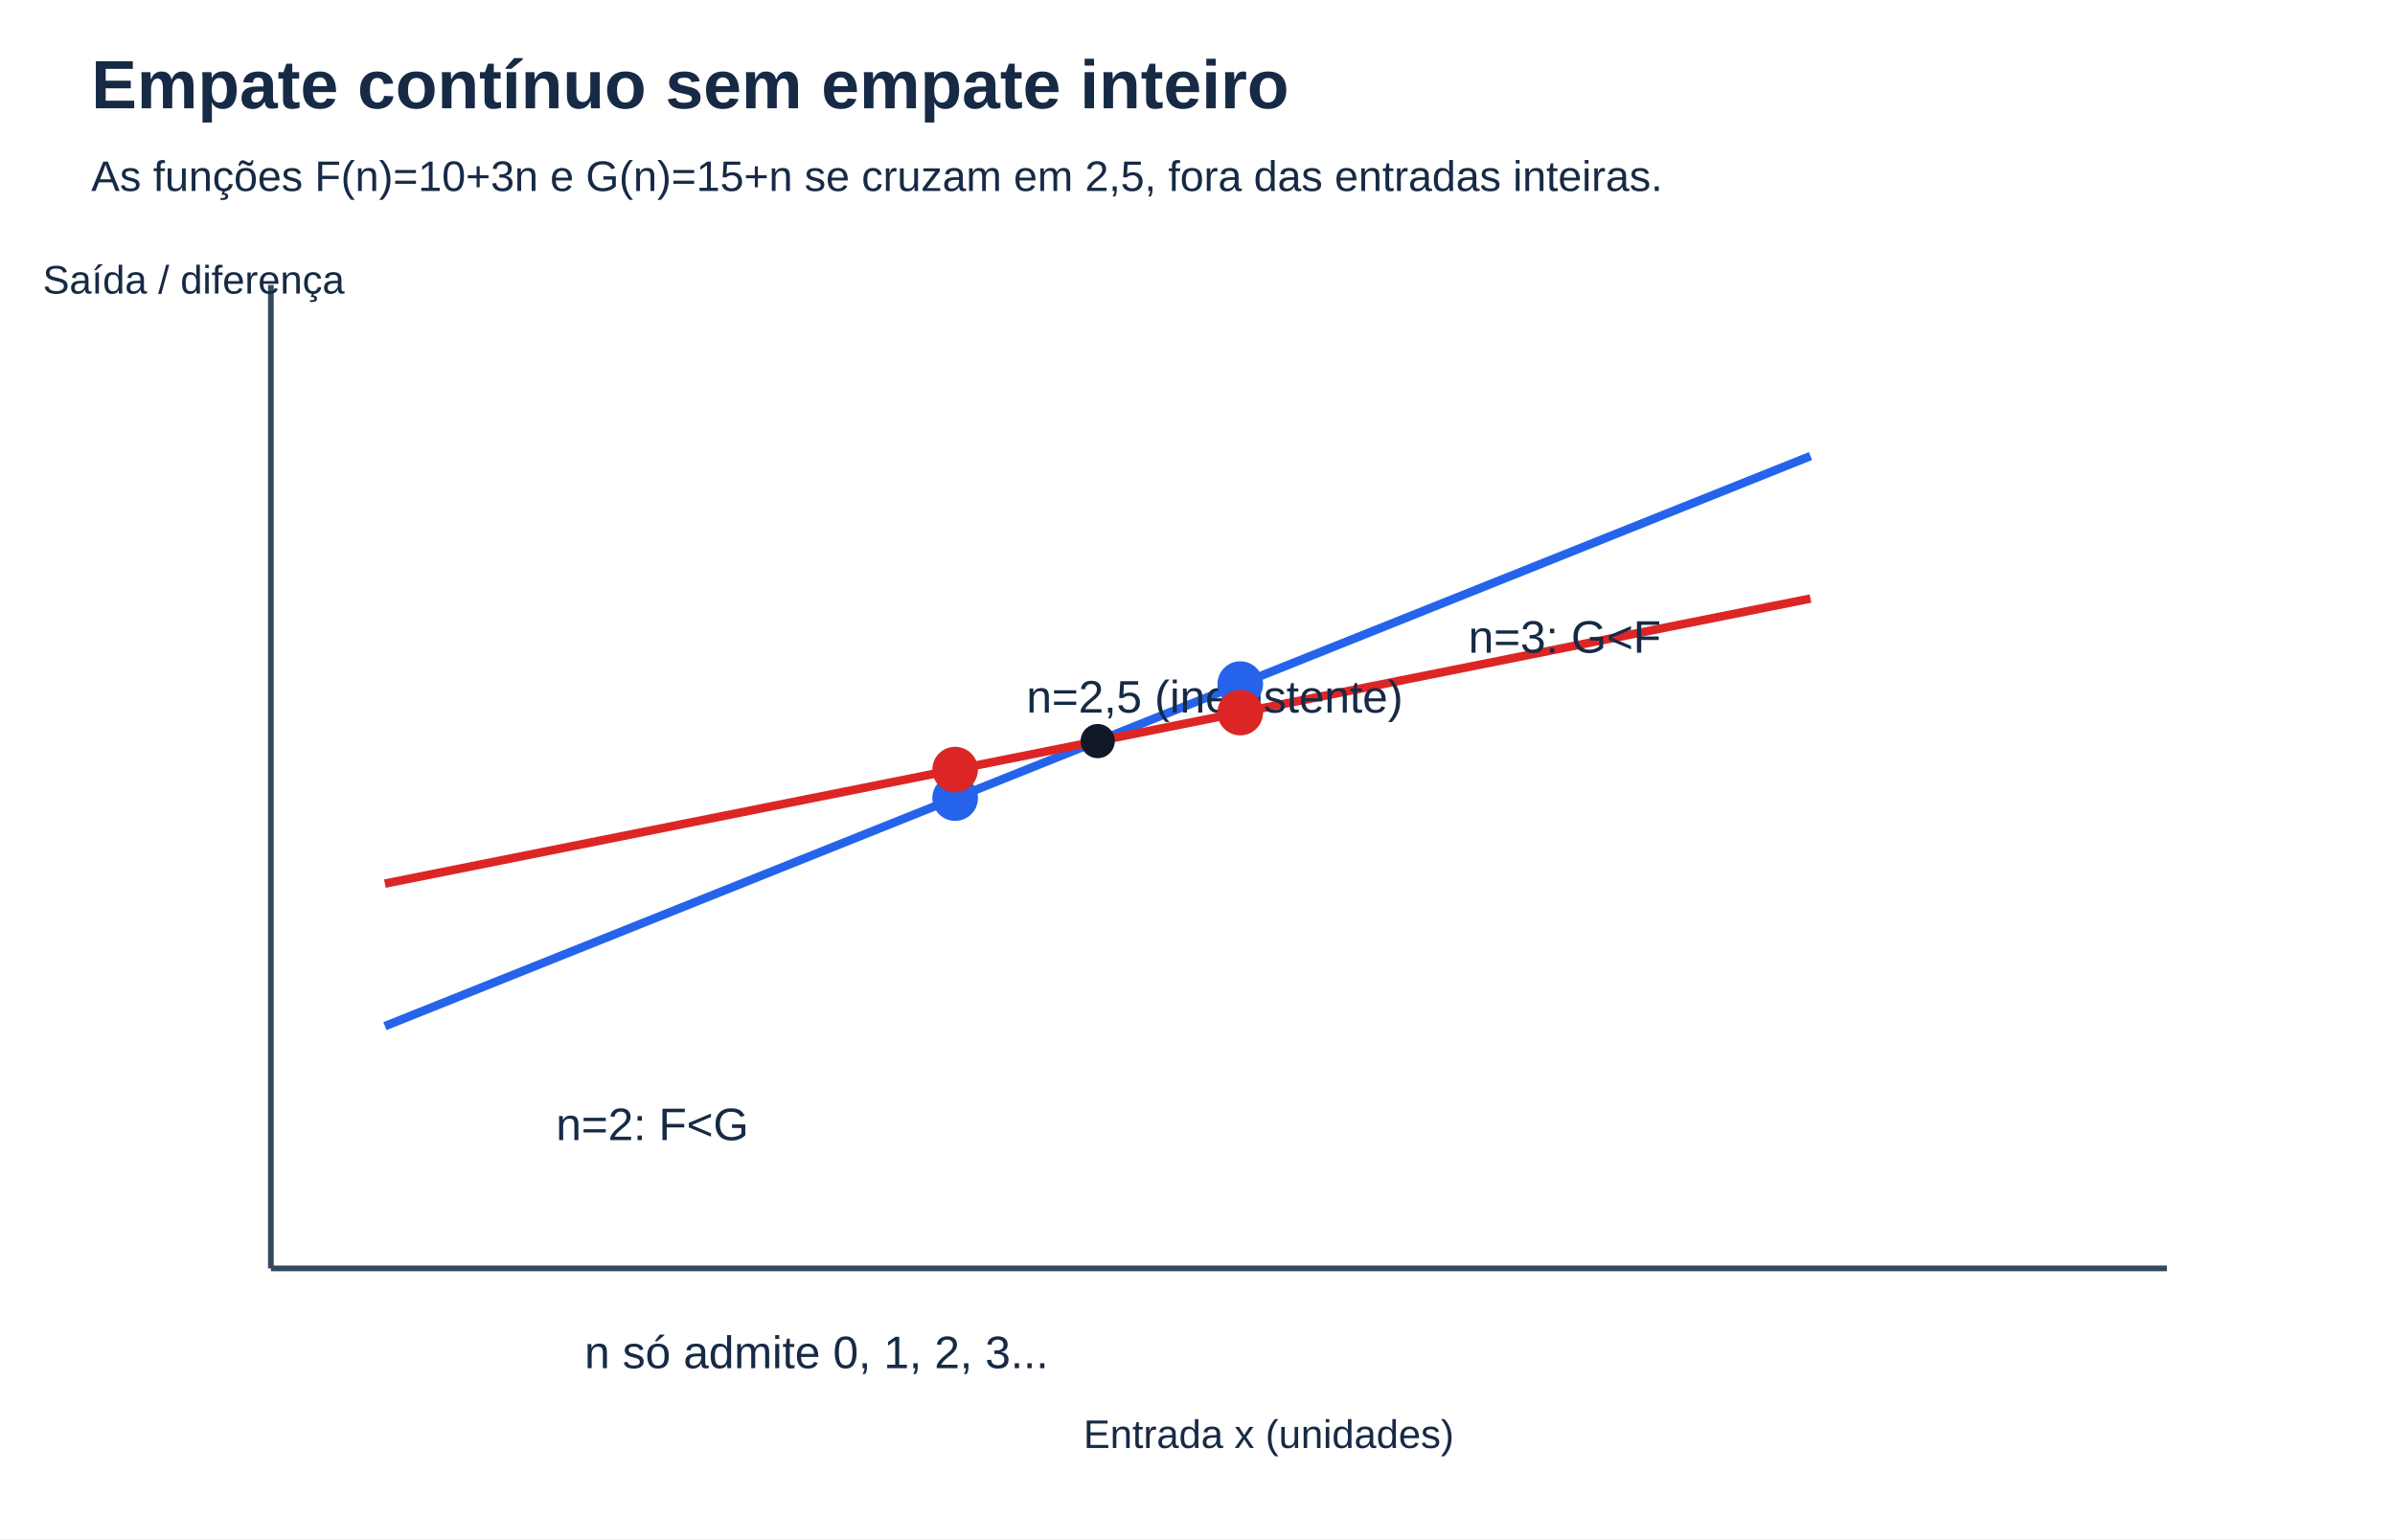
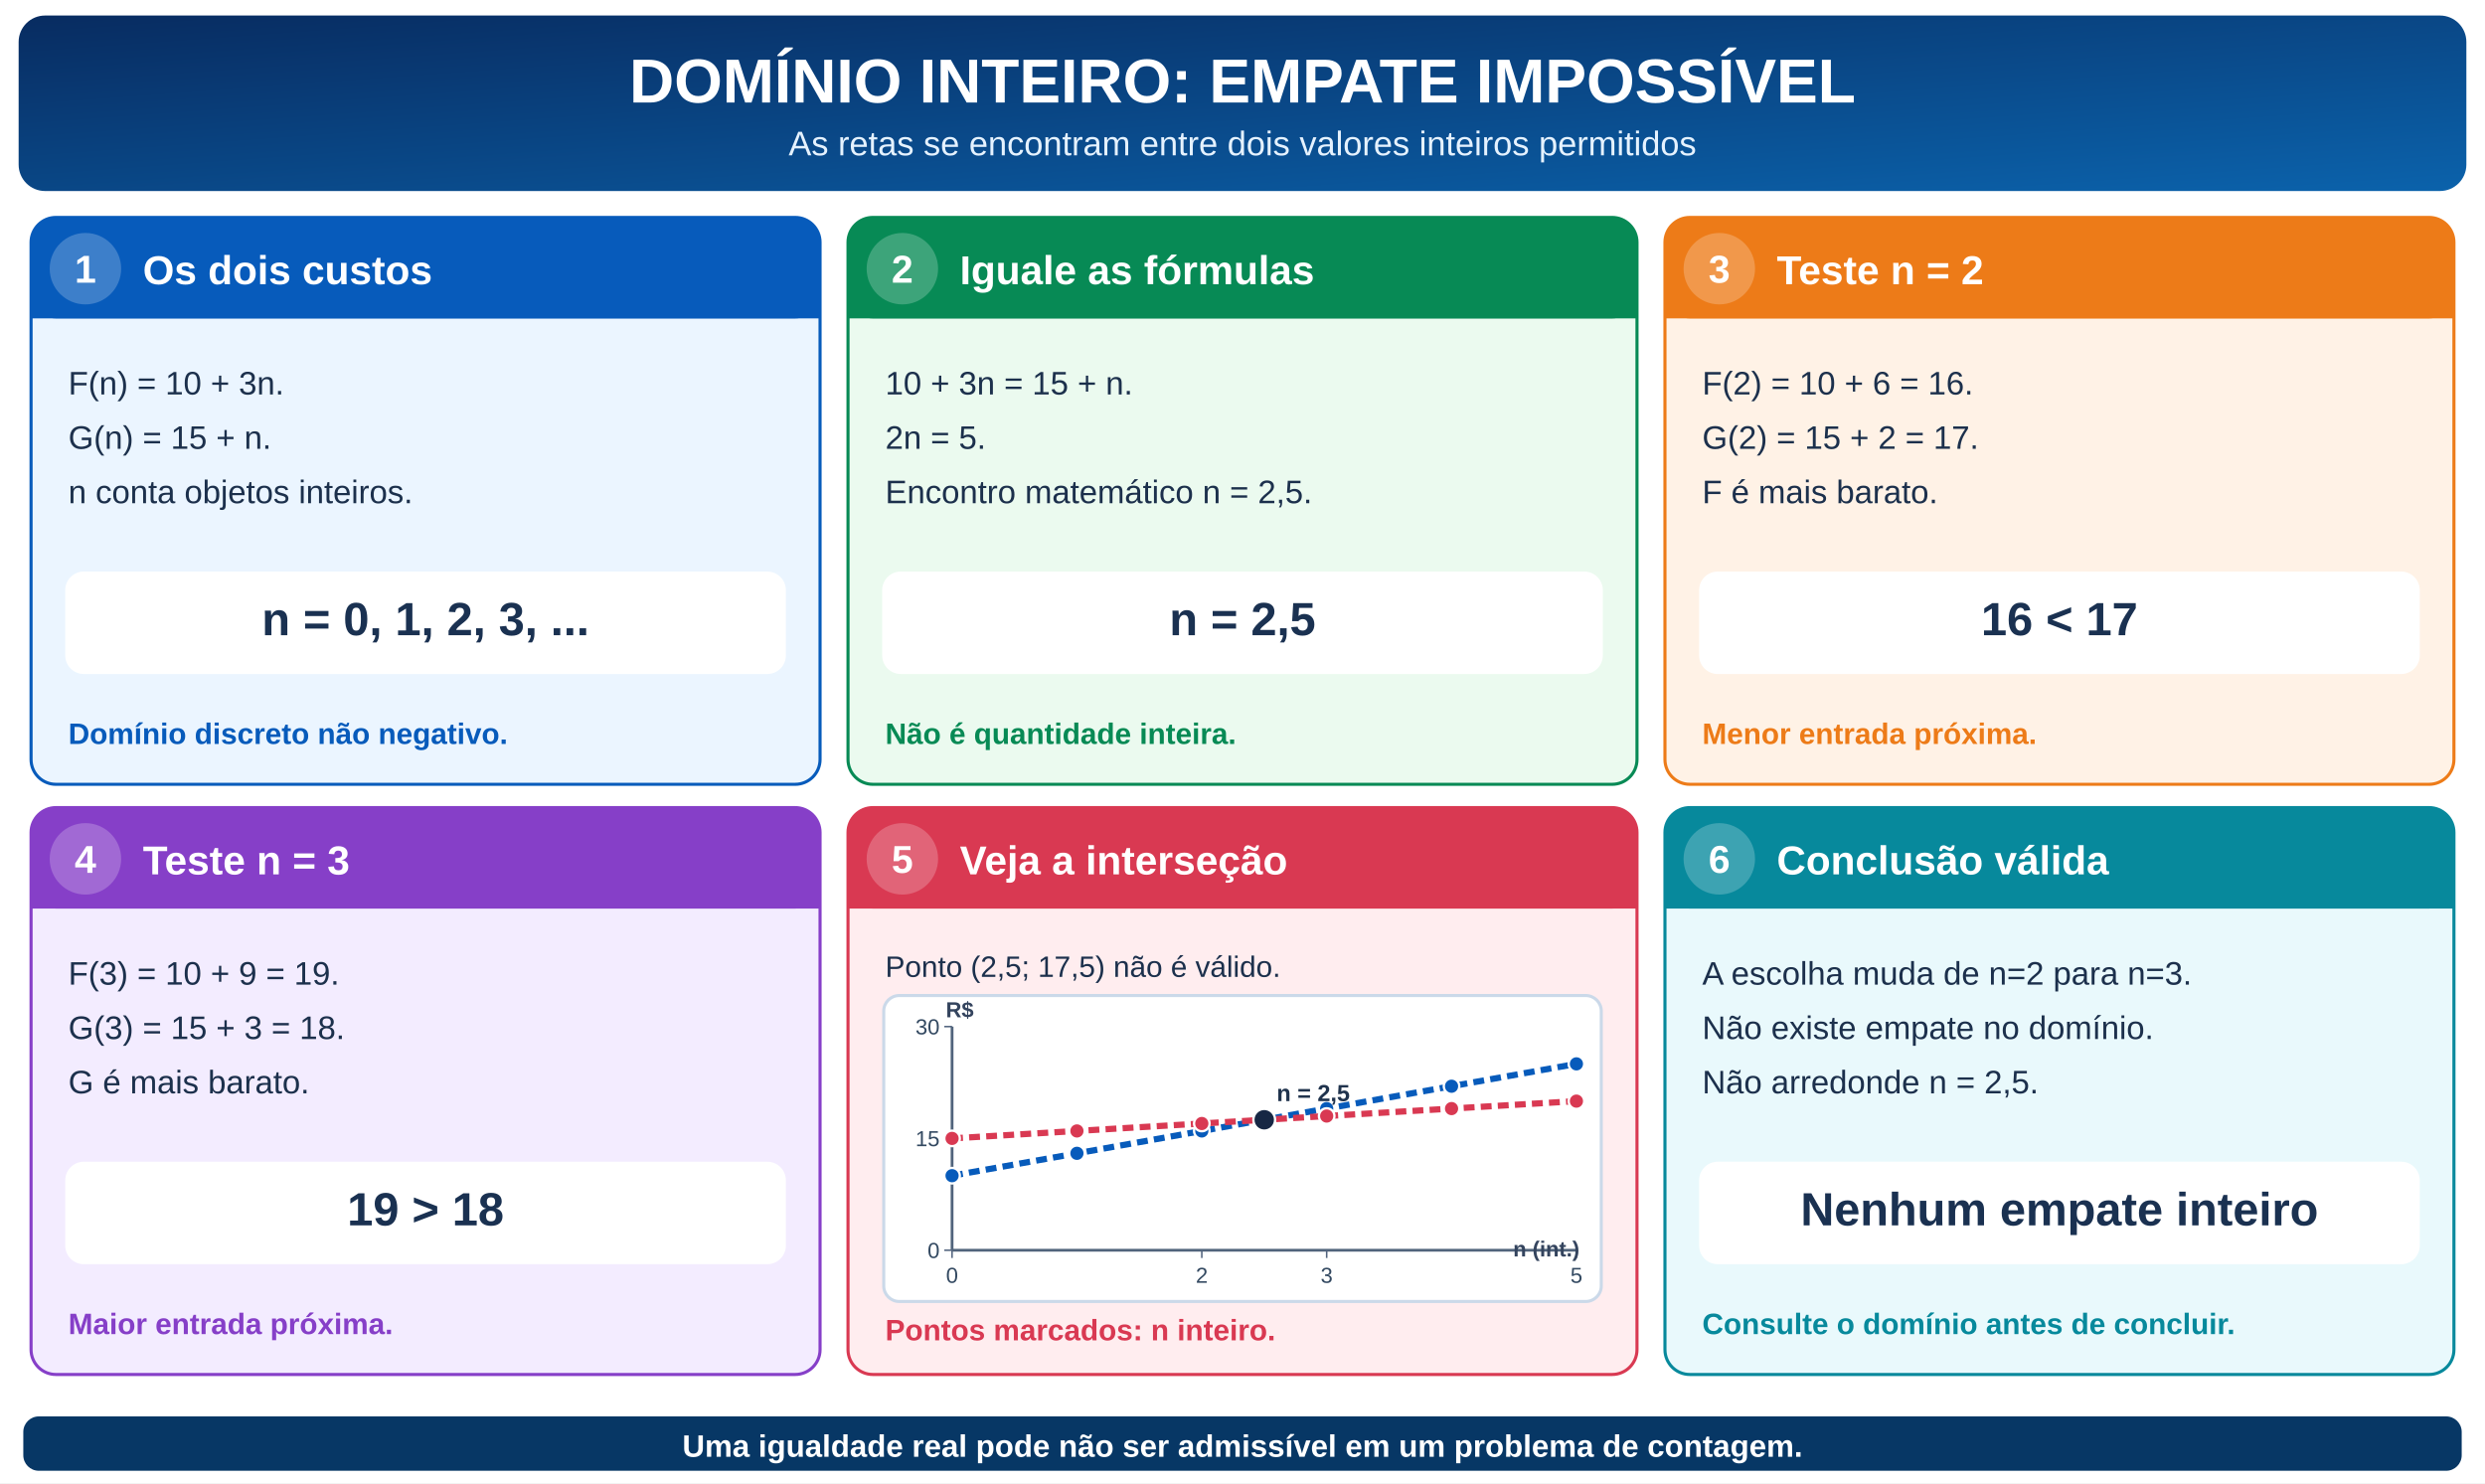
- <svg xmlns="http://www.w3.org/2000/svg" role="img" aria-labelledby="title desc" viewBox="0 0 840 540" width="840" height="540">
-   <rect width="840" height="540" fill="#ffffff" />
-   <g font-family="Arial, sans-serif" fill="#172a45">
-     <text x="32" y="38" font-size="24" font-weight="bold">Empate contínuo sem empate inteiro</text>
-     <text x="32" y="67" font-size="15">As funções F(n)=10+3n e G(n)=15+n se cruzam em 2,5, fora das entradas inteiras.</text>
-   </g>
-   <g stroke="#34495e" stroke-width="2">
-     <line x1="95" y1="445" x2="760" y2="445" />
-     <line x1="95" y1="445" x2="95" y2="100" />
-   </g>
-   <path d="M135 360 L635 160" stroke="#2563eb" stroke-width="3" fill="none" />
-   <path d="M135 310 L635 210" stroke="#dc2626" stroke-width="3" fill="none" />
-   <circle cx="385" cy="260" r="6" fill="#111827" />
-   <g font-family="Arial" font-size="16" fill="#172a45">
-     <text x="360" y="250">n=2,5 (inexistente)</text>
-     <text x="195" y="400">n=2: F&lt;G</text>
-     <text x="515" y="229">n=3: G&lt;F</text>
-     <text x="205" y="480">n só admite 0, 1, 2, 3...</text>
-   </g>
-   <g fill="#2563eb">
-     <circle cx="335" cy="280" r="8" />
-     <circle cx="435" cy="240" r="8" />
-   </g>
-   <g fill="#dc2626">
-     <circle cx="335" cy="270" r="8" />
-     <circle cx="435" cy="250" r="8" />
-   </g>
-   <g font-family="Arial, sans-serif" fill="#172a45" font-size="14">
-     <text x="380" y="508">Entrada x (unidades)</text>
-     <text x="15" y="103">Saída / diferença</text>
-   </g>
+ <svg xmlns="http://www.w3.org/2000/svg" viewBox="0 0 1600 955" role="img" aria-labelledby="title desc">
+   <rect x="0" y="0" width="1600" height="955" rx="0" fill="#fff" />
+   <defs>
+     <linearGradient id="blue" x1="0" y1="0" x2="1" y2="1">
+       <stop offset="0" stop-color="#082c61" />
+       <stop offset="1" stop-color="#0b62ab" />
+     </linearGradient>
+   </defs>
+   <rect x="12" y="10" width="1576" height="113" rx="17" fill="url(#blue)" />
+   <text x="800" y="66" text-anchor="middle" font-family="Arial,DejaVu Sans,sans-serif" font-size="40" font-weight="700" fill="#fff">DOMÍNIO INTEIRO: EMPATE IMPOSSÍVEL</text>
+   <text x="800" y="100" text-anchor="middle" font-family="Arial,DejaVu Sans,sans-serif" font-size="22" font-weight="400" fill="#e5f2ff">As retas se encontram entre dois valores inteiros permitidos</text>
+   <rect x="20" y="140" width="508" height="365" rx="16" fill="#ebf5ff" stroke="#075bbb" stroke-width="2" />
+   <rect x="20" y="140" width="508" height="65" rx="16" fill="#075bbb" />
+   <rect x="20" y="189" width="508" height="16" rx="0" fill="#075bbb" />
+   <circle cx="55" cy="173" r="23" fill="#fff" opacity=".22" />
+   <text x="55" y="182" text-anchor="middle" font-family="Arial,DejaVu Sans,sans-serif" font-size="25" font-weight="700" fill="#fff">1</text>
+   <text x="92" y="183" text-anchor="start" font-family="Arial,DejaVu Sans,sans-serif" font-size="26" font-weight="700" fill="#fff">Os dois custos</text>
+   <text x="44" y="254" text-anchor="start" font-family="Arial,DejaVu Sans,sans-serif" font-size="21" font-weight="400" fill="#1c304c">F(n) = 10 + 3n.</text>
+   <text x="44" y="289" text-anchor="start" font-family="Arial,DejaVu Sans,sans-serif" font-size="21" font-weight="400" fill="#1c304c">G(n) = 15 + n.</text>
+   <text x="44" y="324" text-anchor="start" font-family="Arial,DejaVu Sans,sans-serif" font-size="21" font-weight="400" fill="#1c304c">n conta objetos inteiros.</text>
+   <rect x="42" y="368" width="464" height="66" rx="12" fill="#fff" />
+   <text x="274" y="409" text-anchor="middle" font-family="Arial,DejaVu Sans,sans-serif" font-size="30" font-weight="700" fill="#1a3151">n = 0, 1, 2, 3, ...</text>
+   <text x="44" y="479" text-anchor="start" font-family="Arial,DejaVu Sans,sans-serif" font-size="19" font-weight="700" fill="#075bbb">Domínio discreto não negativo.</text>
+   <rect x="546" y="140" width="508" height="365" rx="16" fill="#ebfaef" stroke="#078a55" stroke-width="2" />
+   <rect x="546" y="140" width="508" height="65" rx="16" fill="#078a55" />
+   <rect x="546" y="189" width="508" height="16" rx="0" fill="#078a55" />
+   <circle cx="581" cy="173" r="23" fill="#fff" opacity=".22" />
+   <text x="581" y="182" text-anchor="middle" font-family="Arial,DejaVu Sans,sans-serif" font-size="25" font-weight="700" fill="#fff">2</text>
+   <text x="618" y="183" text-anchor="start" font-family="Arial,DejaVu Sans,sans-serif" font-size="26" font-weight="700" fill="#fff">Iguale as fórmulas</text>
+   <text x="570" y="254" text-anchor="start" font-family="Arial,DejaVu Sans,sans-serif" font-size="21" font-weight="400" fill="#1c304c">10 + 3n = 15 + n.</text>
+   <text x="570" y="289" text-anchor="start" font-family="Arial,DejaVu Sans,sans-serif" font-size="21" font-weight="400" fill="#1c304c">2n = 5.</text>
+   <text x="570" y="324" text-anchor="start" font-family="Arial,DejaVu Sans,sans-serif" font-size="21" font-weight="400" fill="#1c304c">Encontro matemático n = 2,5.</text>
+   <rect x="568" y="368" width="464" height="66" rx="12" fill="#fff" />
+   <text x="800" y="409" text-anchor="middle" font-family="Arial,DejaVu Sans,sans-serif" font-size="30" font-weight="700" fill="#1a3151">n = 2,5</text>
+   <text x="570" y="479" text-anchor="start" font-family="Arial,DejaVu Sans,sans-serif" font-size="19" font-weight="700" fill="#078a55">Não é quantidade inteira.</text>
+   <rect x="1072" y="140" width="508" height="365" rx="16" fill="#fff2e6" stroke="#ed7b18" stroke-width="2" />
+   <rect x="1072" y="140" width="508" height="65" rx="16" fill="#ed7b18" />
+   <rect x="1072" y="189" width="508" height="16" rx="0" fill="#ed7b18" />
+   <circle cx="1107" cy="173" r="23" fill="#fff" opacity=".22" />
+   <text x="1107" y="182" text-anchor="middle" font-family="Arial,DejaVu Sans,sans-serif" font-size="25" font-weight="700" fill="#fff">3</text>
+   <text x="1144" y="183" text-anchor="start" font-family="Arial,DejaVu Sans,sans-serif" font-size="26" font-weight="700" fill="#fff">Teste n = 2</text>
+   <text x="1096" y="254" text-anchor="start" font-family="Arial,DejaVu Sans,sans-serif" font-size="21" font-weight="400" fill="#1c304c">F(2) = 10 + 6 = 16.</text>
+   <text x="1096" y="289" text-anchor="start" font-family="Arial,DejaVu Sans,sans-serif" font-size="21" font-weight="400" fill="#1c304c">G(2) = 15 + 2 = 17.</text>
+   <text x="1096" y="324" text-anchor="start" font-family="Arial,DejaVu Sans,sans-serif" font-size="21" font-weight="400" fill="#1c304c">F é mais barato.</text>
+   <rect x="1094" y="368" width="464" height="66" rx="12" fill="#fff" />
+   <text x="1326" y="409" text-anchor="middle" font-family="Arial,DejaVu Sans,sans-serif" font-size="30" font-weight="700" fill="#1a3151">16 &lt; 17</text>
+   <text x="1096" y="479" text-anchor="start" font-family="Arial,DejaVu Sans,sans-serif" font-size="19" font-weight="700" fill="#ed7b18">Menor entrada próxima.</text>
+   <rect x="20" y="520" width="508" height="365" rx="16" fill="#f3ecff" stroke="#863fc8" stroke-width="2" />
+   <rect x="20" y="520" width="508" height="65" rx="16" fill="#863fc8" />
+   <rect x="20" y="569" width="508" height="16" rx="0" fill="#863fc8" />
+   <circle cx="55" cy="553" r="23" fill="#fff" opacity=".22" />
+   <text x="55" y="562" text-anchor="middle" font-family="Arial,DejaVu Sans,sans-serif" font-size="25" font-weight="700" fill="#fff">4</text>
+   <text x="92" y="563" text-anchor="start" font-family="Arial,DejaVu Sans,sans-serif" font-size="26" font-weight="700" fill="#fff">Teste n = 3</text>
+   <text x="44" y="634" text-anchor="start" font-family="Arial,DejaVu Sans,sans-serif" font-size="21" font-weight="400" fill="#1c304c">F(3) = 10 + 9 = 19.</text>
+   <text x="44" y="669" text-anchor="start" font-family="Arial,DejaVu Sans,sans-serif" font-size="21" font-weight="400" fill="#1c304c">G(3) = 15 + 3 = 18.</text>
+   <text x="44" y="704" text-anchor="start" font-family="Arial,DejaVu Sans,sans-serif" font-size="21" font-weight="400" fill="#1c304c">G é mais barato.</text>
+   <rect x="42" y="748" width="464" height="66" rx="12" fill="#fff" />
+   <text x="274" y="789" text-anchor="middle" font-family="Arial,DejaVu Sans,sans-serif" font-size="30" font-weight="700" fill="#1a3151">19 &gt; 18</text>
+   <text x="44" y="859" text-anchor="start" font-family="Arial,DejaVu Sans,sans-serif" font-size="19" font-weight="700" fill="#863fc8">Maior entrada próxima.</text>
+   <rect x="546" y="520" width="508" height="365" rx="16" fill="#ffedef" stroke="#d93952" stroke-width="2" />
+   <rect x="546" y="520" width="508" height="65" rx="16" fill="#d93952" />
+   <rect x="546" y="569" width="508" height="16" rx="0" fill="#d93952" />
+   <circle cx="581" cy="553" r="23" fill="#fff" opacity=".22" />
+   <text x="581" y="562" text-anchor="middle" font-family="Arial,DejaVu Sans,sans-serif" font-size="25" font-weight="700" fill="#fff">5</text>
+   <text x="618" y="563" text-anchor="start" font-family="Arial,DejaVu Sans,sans-serif" font-size="26" font-weight="700" fill="#fff">Veja a interseção</text>
+   <text x="570" y="629" text-anchor="start" font-family="Arial,DejaVu Sans,sans-serif" font-size="19" font-weight="400" fill="#1c304c">Ponto (2,5; 17,5) não é válido.</text>
+   <rect x="569" y="641" width="462" height="197" rx="10" fill="#fff" stroke="#cbd9e9" stroke-width="2" />
+   <line x1="613" y1="661" x2="613" y2="805" stroke="#51647c" stroke-width="1.8" />
+   <line x1="613" y1="805" x2="1015" y2="805" stroke="#51647c" stroke-width="1.8" />
+   <line x1="613" y1="805" x2="613" y2="810" stroke="#52647e" stroke-width="1" />
+   <text x="613" y="826" text-anchor="middle" font-family="Arial,DejaVu Sans,sans-serif" font-size="14" font-weight="400" fill="#334961">0</text>
+   <line x1="773.8" y1="805" x2="773.8" y2="810" stroke="#52647e" stroke-width="1" />
+   <text x="773.8" y="826" text-anchor="middle" font-family="Arial,DejaVu Sans,sans-serif" font-size="14" font-weight="400" fill="#334961">2</text>
+   <line x1="854.2" y1="805" x2="854.2" y2="810" stroke="#52647e" stroke-width="1" />
+   <text x="854.2" y="826" text-anchor="middle" font-family="Arial,DejaVu Sans,sans-serif" font-size="14" font-weight="400" fill="#334961">3</text>
+   <line x1="1015" y1="805" x2="1015" y2="810" stroke="#52647e" stroke-width="1" />
+   <text x="1015" y="826" text-anchor="middle" font-family="Arial,DejaVu Sans,sans-serif" font-size="14" font-weight="400" fill="#334961">5</text>
+   <line x1="608" y1="805" x2="613" y2="805" stroke="#52647e" stroke-width="1" />
+   <text x="605" y="810" text-anchor="end" font-family="Arial,DejaVu Sans,sans-serif" font-size="14" font-weight="400" fill="#334961">0</text>
+   <line x1="608" y1="733" x2="613" y2="733" stroke="#52647e" stroke-width="1" />
+   <text x="605" y="738" text-anchor="end" font-family="Arial,DejaVu Sans,sans-serif" font-size="14" font-weight="400" fill="#334961">15</text>
+   <line x1="608" y1="661" x2="613" y2="661" stroke="#52647e" stroke-width="1" />
+   <text x="605" y="666" text-anchor="end" font-family="Arial,DejaVu Sans,sans-serif" font-size="14" font-weight="400" fill="#334961">30</text>
+   <text x="1017" y="809" text-anchor="end" font-family="Arial,DejaVu Sans,sans-serif" font-size="14" font-weight="700" fill="#34445e">n (int.)</text>
+   <text x="609" y="655" text-anchor="start" font-family="Arial,DejaVu Sans,sans-serif" font-size="14" font-weight="700" fill="#34445e">R$</text>
+   <polyline points="613.0,757.0 1015.0,685.0" fill="none" stroke="#075bbb" stroke-width="4" stroke-dasharray="7 4" />
+   <circle cx="613" cy="757" r="5" fill="#075bbb" stroke="#fff" stroke-width="1.5" />
+   <circle cx="693.4" cy="742.6" r="5" fill="#075bbb" stroke="#fff" stroke-width="1.5" />
+   <circle cx="773.8" cy="728.2" r="5" fill="#075bbb" stroke="#fff" stroke-width="1.5" />
+   <circle cx="854.2" cy="713.8" r="5" fill="#075bbb" stroke="#fff" stroke-width="1.5" />
+   <circle cx="934.6" cy="699.4" r="5" fill="#075bbb" stroke="#fff" stroke-width="1.5" />
+   <circle cx="1015" cy="685" r="5" fill="#075bbb" stroke="#fff" stroke-width="1.5" />
+   <polyline points="613.0,733.0 1015.0,709.0" fill="none" stroke="#d93952" stroke-width="4" stroke-dasharray="7 4" />
+   <circle cx="613" cy="733" r="5" fill="#d93952" stroke="#fff" stroke-width="1.5" />
+   <circle cx="693.4" cy="728.2" r="5" fill="#d93952" stroke="#fff" stroke-width="1.5" />
+   <circle cx="773.8" cy="723.4" r="5" fill="#d93952" stroke="#fff" stroke-width="1.5" />
+   <circle cx="854.2" cy="718.6" r="5" fill="#d93952" stroke="#fff" stroke-width="1.5" />
+   <circle cx="934.6" cy="713.8" r="5" fill="#d93952" stroke="#fff" stroke-width="1.5" />
+   <circle cx="1015" cy="709" r="5" fill="#d93952" stroke="#fff" stroke-width="1.5" />
+   <circle cx="814" cy="721" r="7" fill="#172744" stroke="#fff" stroke-width="1.5" />
+   <text x="822" y="709" text-anchor="start" font-family="Arial,DejaVu Sans,sans-serif" font-size="15" font-weight="700" fill="#20334d">n = 2,5</text>
+   <text x="570" y="863" text-anchor="start" font-family="Arial,DejaVu Sans,sans-serif" font-size="19" font-weight="700" fill="#d93952">Pontos marcados: n inteiro.</text>
+   <rect x="1072" y="520" width="508" height="365" rx="16" fill="#e9f9fc" stroke="#07899c" stroke-width="2" />
+   <rect x="1072" y="520" width="508" height="65" rx="16" fill="#07899c" />
+   <rect x="1072" y="569" width="508" height="16" rx="0" fill="#07899c" />
+   <circle cx="1107" cy="553" r="23" fill="#fff" opacity=".22" />
+   <text x="1107" y="562" text-anchor="middle" font-family="Arial,DejaVu Sans,sans-serif" font-size="25" font-weight="700" fill="#fff">6</text>
+   <text x="1144" y="563" text-anchor="start" font-family="Arial,DejaVu Sans,sans-serif" font-size="26" font-weight="700" fill="#fff">Conclusão válida</text>
+   <text x="1096" y="634" text-anchor="start" font-family="Arial,DejaVu Sans,sans-serif" font-size="21" font-weight="400" fill="#1c304c">A escolha muda de n=2 para n=3.</text>
+   <text x="1096" y="669" text-anchor="start" font-family="Arial,DejaVu Sans,sans-serif" font-size="21" font-weight="400" fill="#1c304c">Não existe empate no domínio.</text>
+   <text x="1096" y="704" text-anchor="start" font-family="Arial,DejaVu Sans,sans-serif" font-size="21" font-weight="400" fill="#1c304c">Não arredonde n = 2,5.</text>
+   <rect x="1094" y="748" width="464" height="66" rx="12" fill="#fff" />
+   <text x="1326" y="789" text-anchor="middle" font-family="Arial,DejaVu Sans,sans-serif" font-size="30" font-weight="700" fill="#1a3151">Nenhum empate inteiro</text>
+   <text x="1096" y="859" text-anchor="start" font-family="Arial,DejaVu Sans,sans-serif" font-size="19" font-weight="700" fill="#07899c">Consulte o domínio antes de concluir.</text>
+   <rect x="15" y="912" width="1570" height="35" rx="10" fill="#073765" />
+   <text x="800" y="938" text-anchor="middle" font-family="Arial,DejaVu Sans,sans-serif" font-size="20" font-weight="700" fill="#fff">Uma igualdade real pode não ser admissível em um problema de contagem.</text>
</svg>
